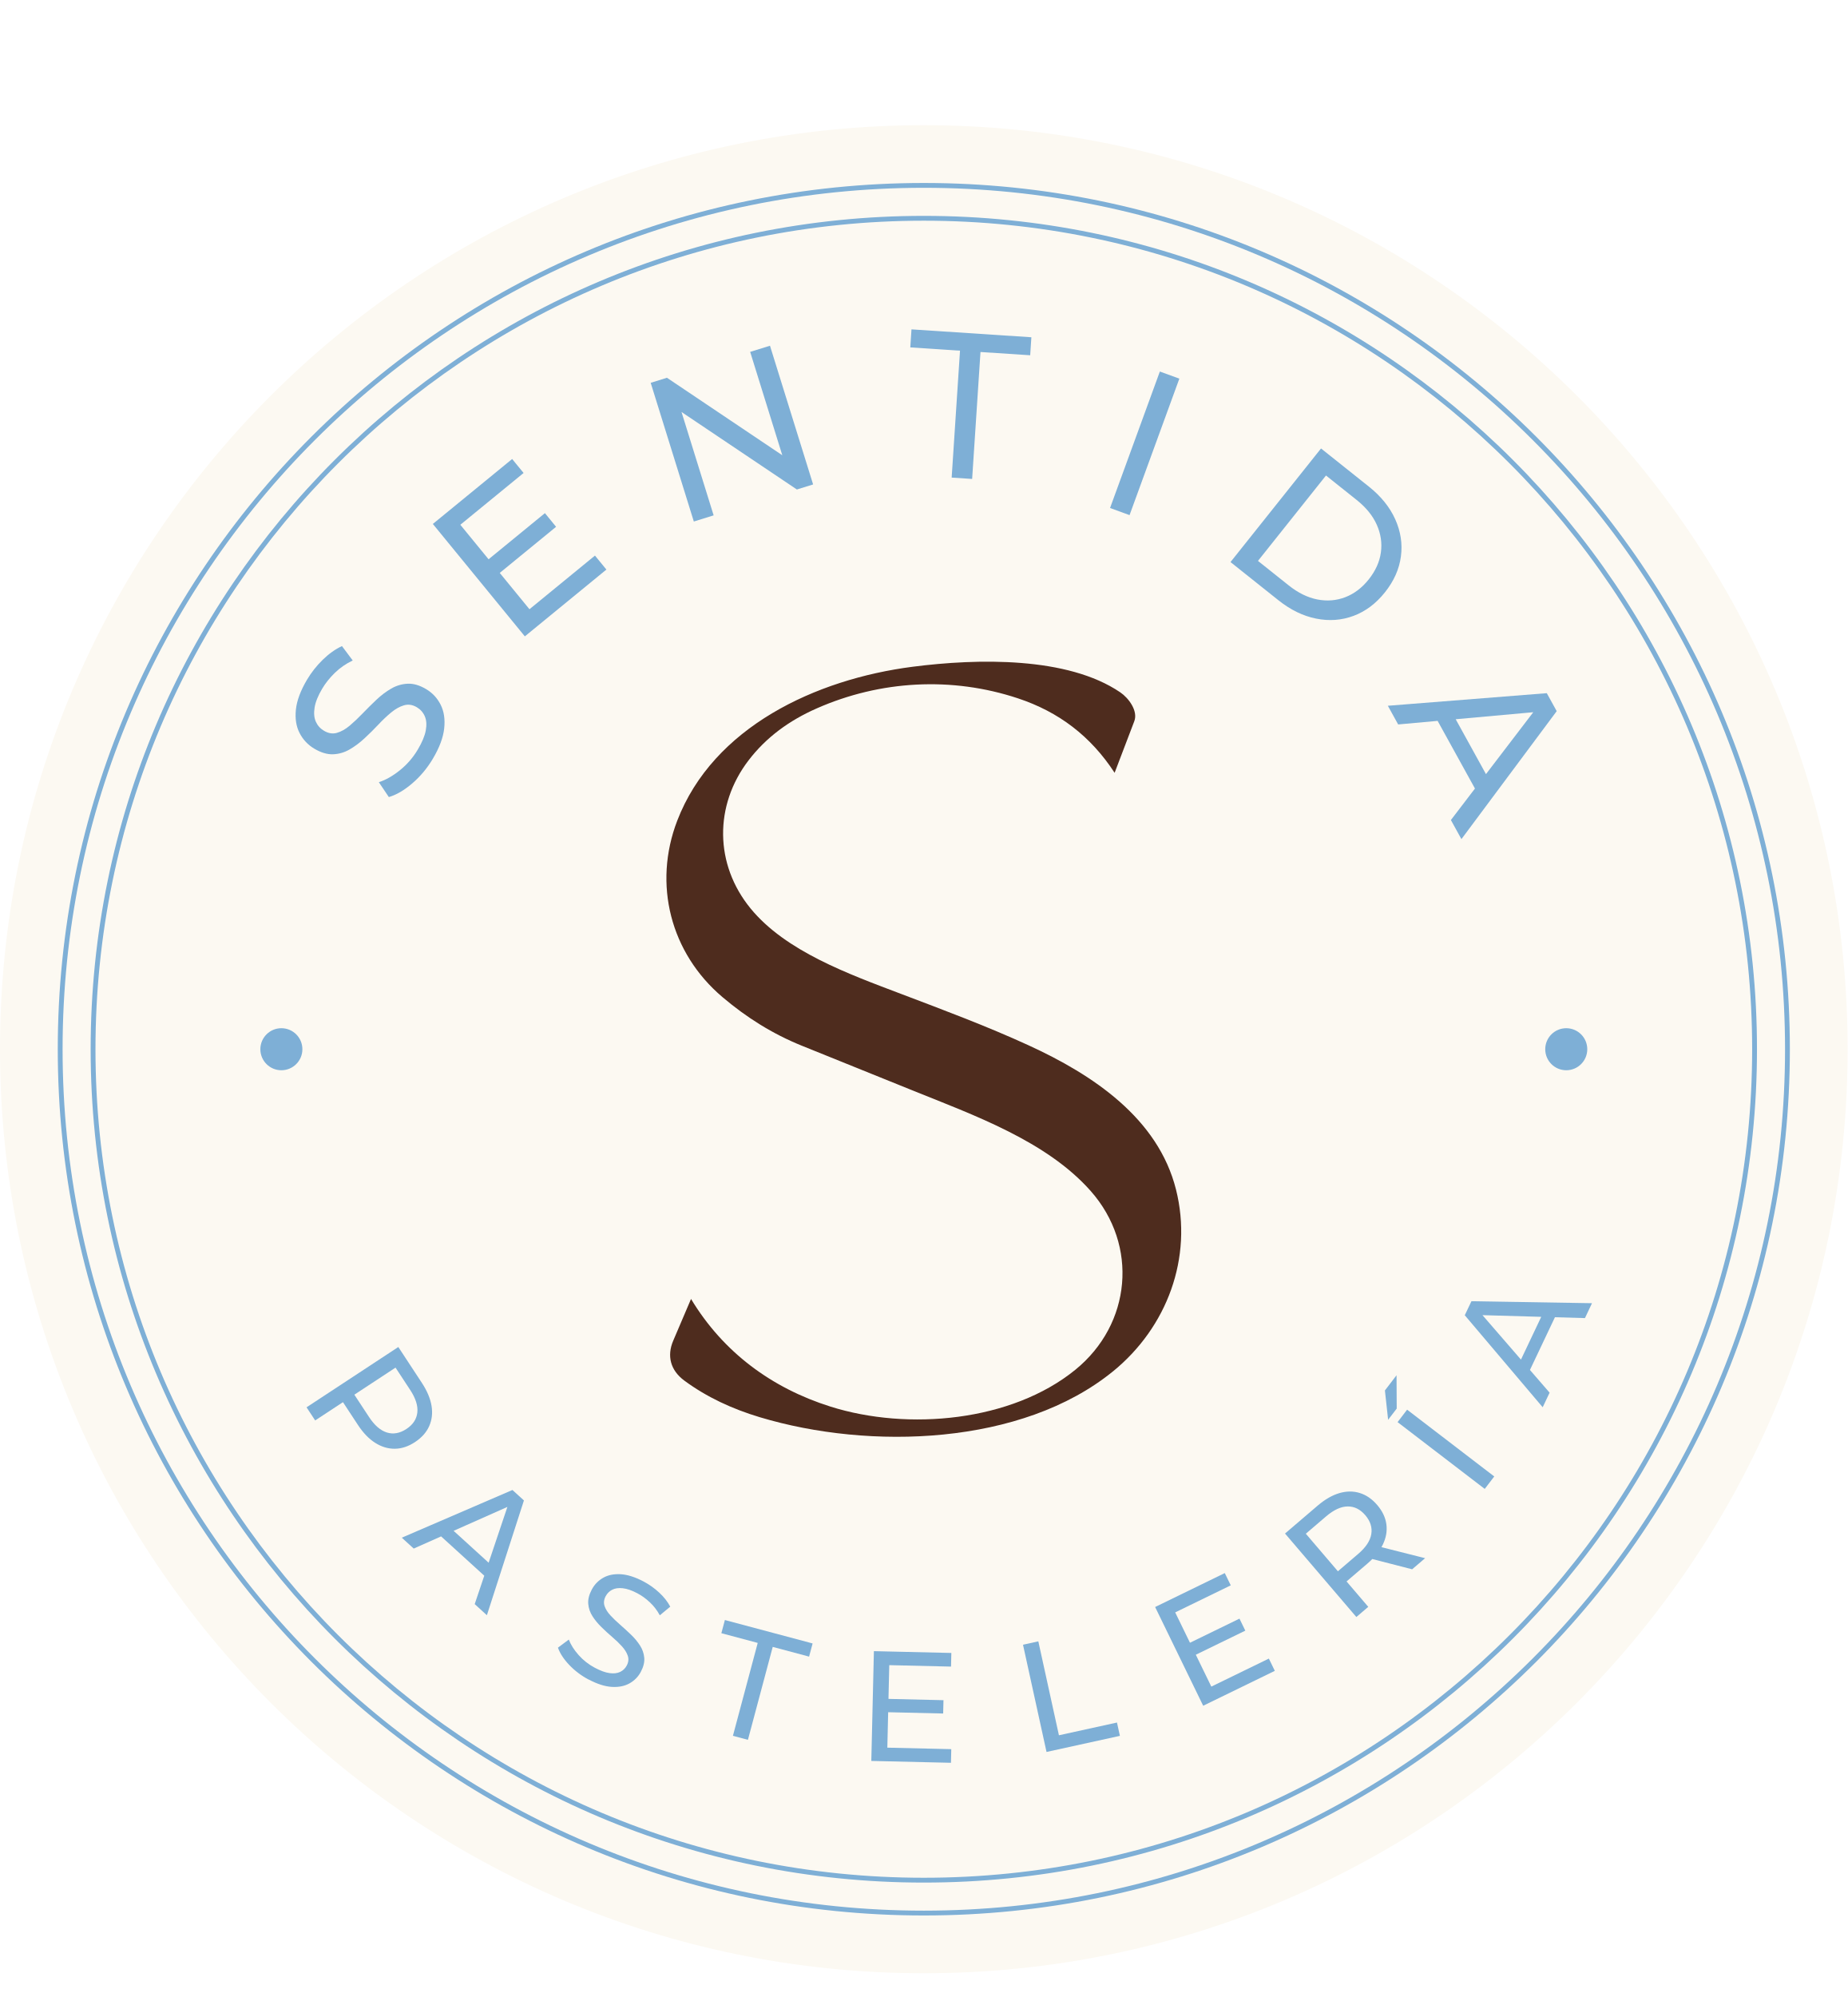
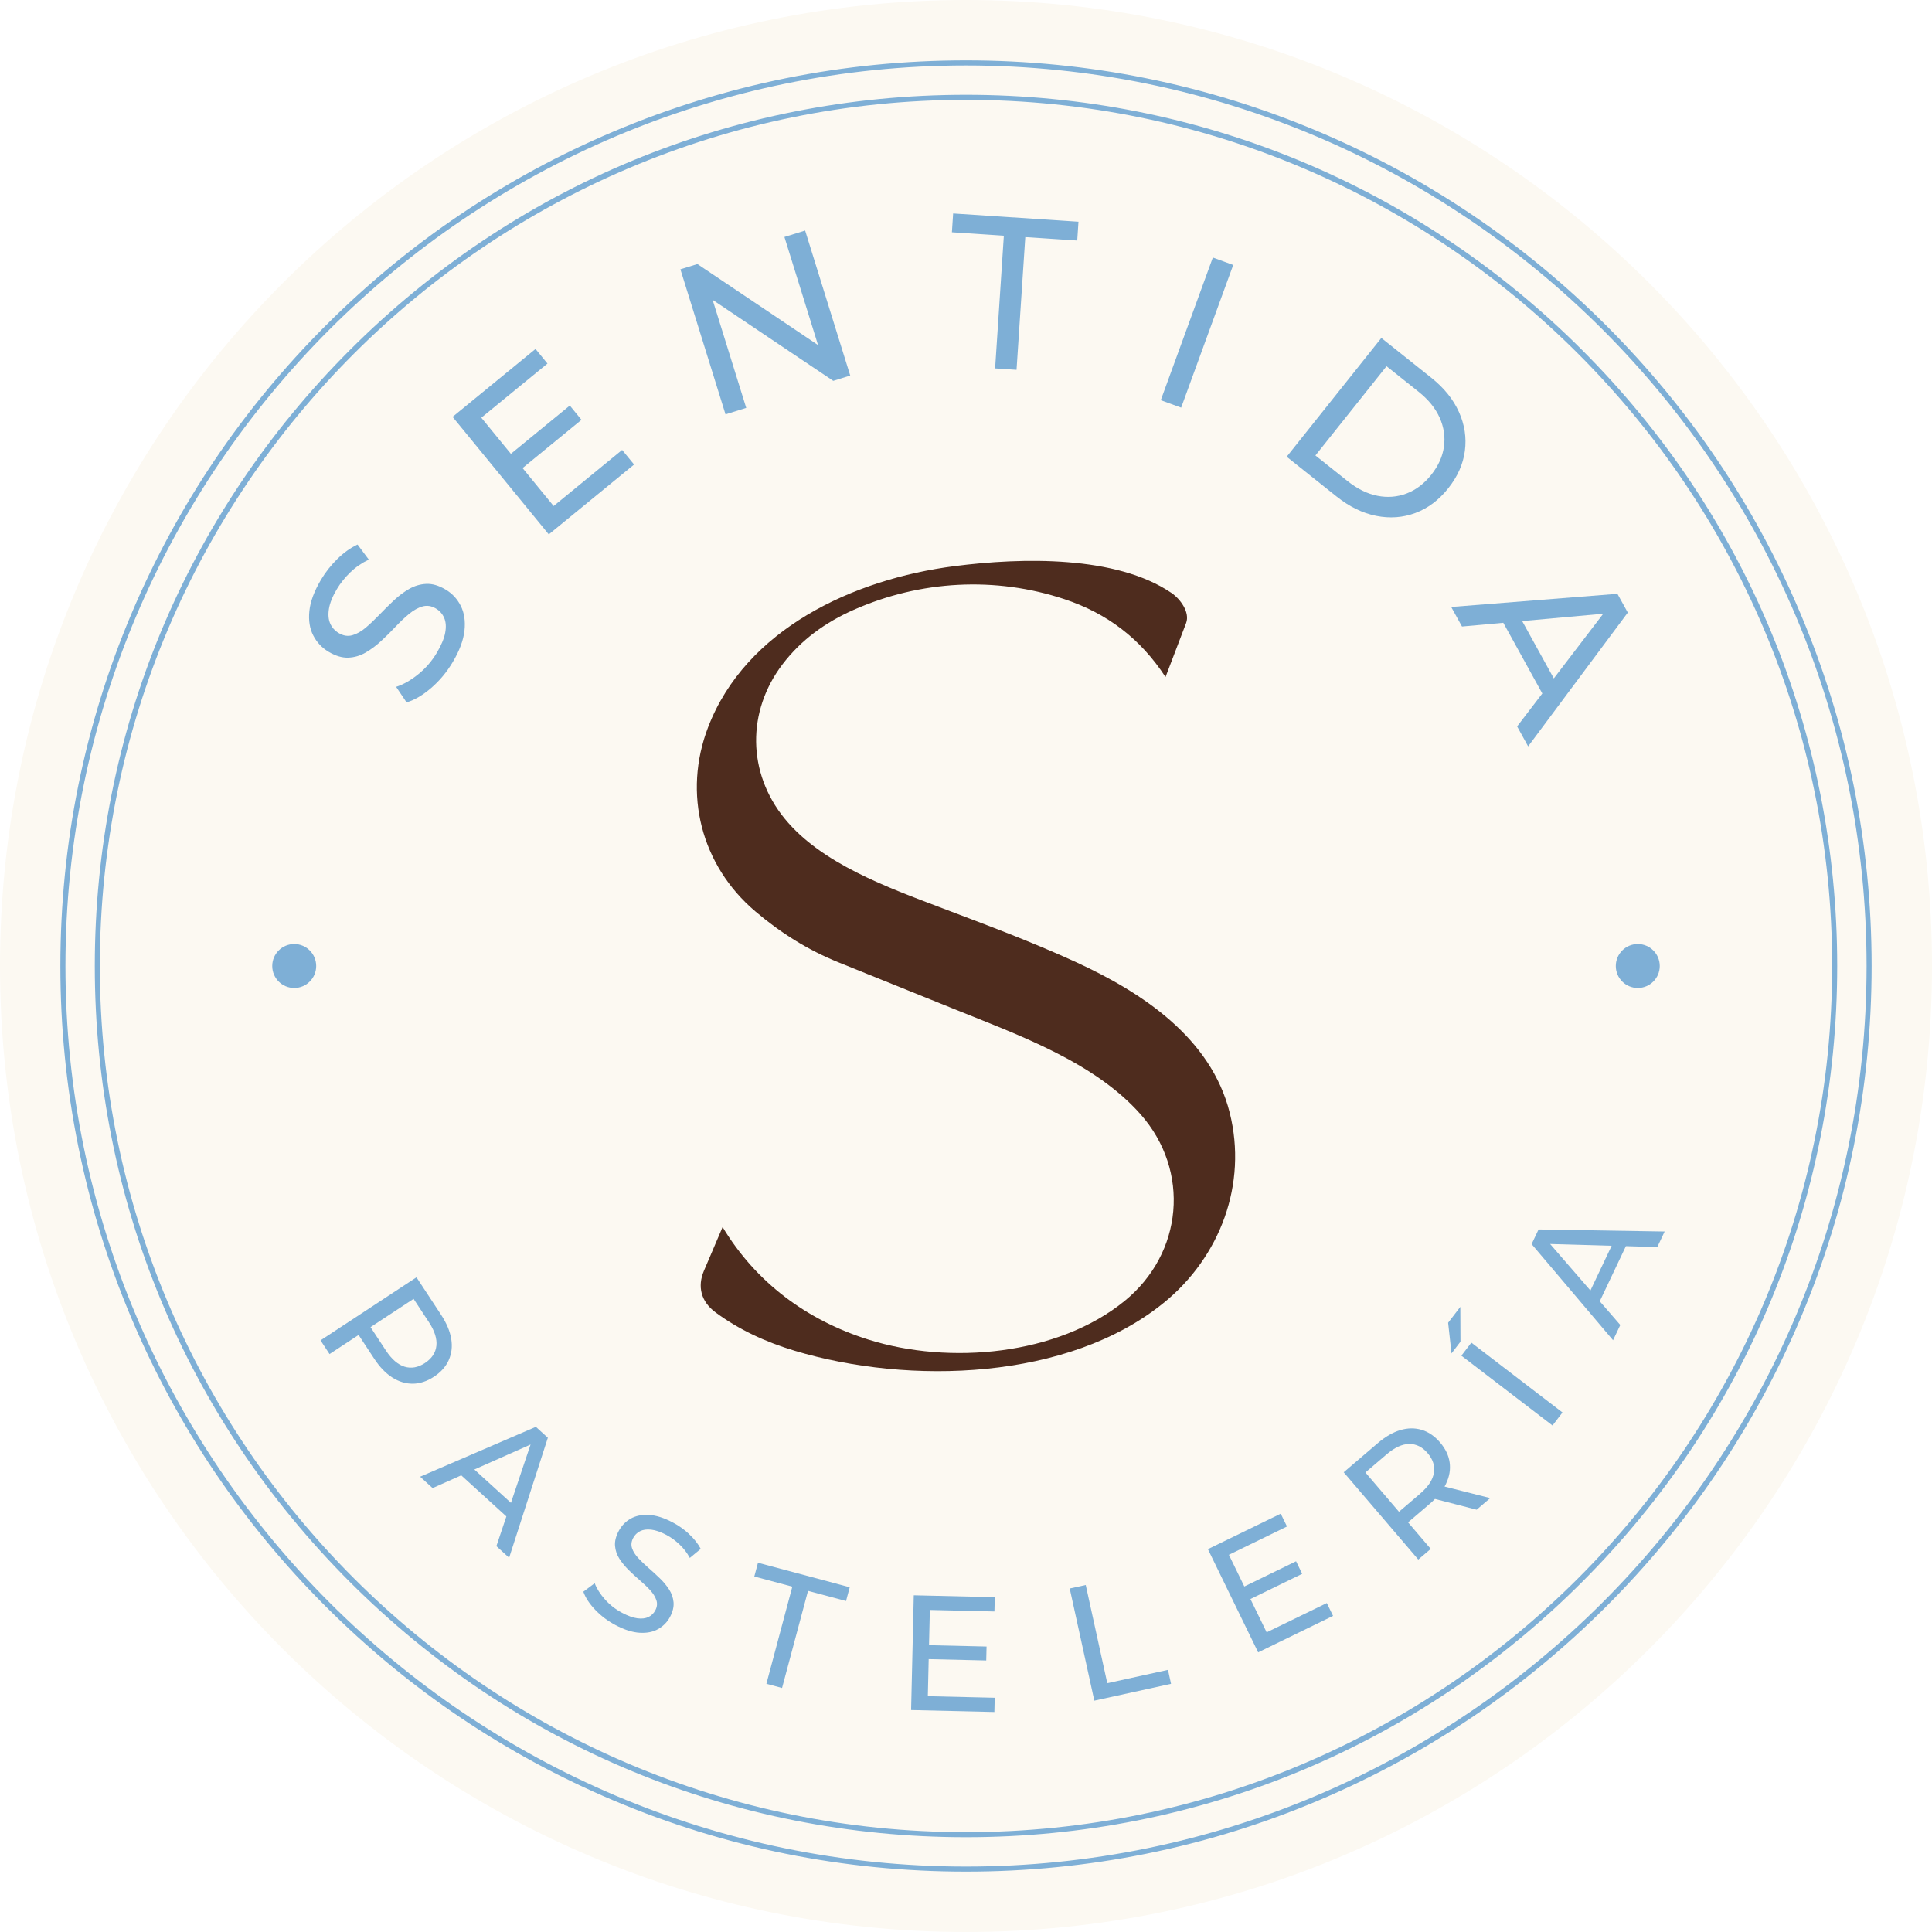
- <svg xmlns="http://www.w3.org/2000/svg" viewBox="0 0 765.78 827.5">
-   <circle fill="#fcf9f2" cx="382.89" cy="434.77" r="382.89" />
-   <g>
-     <circle stroke="#7eafd6" stroke-miterlimit="10" stroke-width="2px" fill="none" cx="382.89" cy="434.77" r="357.95" />
-     <path fill="#4e2c1e" d="M461.27,568.27c-37.75,30.72-100.76,32.68-146.3,19-11.58-3.48-22.04-8.34-31.34-15.19-5.79-4.27-7.27-10.27-4.62-16.49l7.4-17.34c13.28,22.02,33.36,36.89,57.75,44.59,32.22,10.17,75.17,6.21,101.55-15.26,23.22-18.9,26.22-51.56,6.37-74.04-18.3-20.72-48.4-31.42-74.23-41.85l-45.48-18.36c-12.26-4.95-23.02-11.75-32.99-20.21-21.47-18.21-28.82-46.72-18.69-73.05,14.91-38.78,57.4-58.64,97.67-63.8,26.82-3.44,64.12-4.25,85.97,10.63,3.47,2.36,7.42,7.68,5.8,11.94l-8.16,21.39c-9.91-15.22-23.19-25.27-40.06-30.86-27.4-9.09-57.05-7.47-83.48,4.2-11.33,5-20.87,11.93-28.21,21.54-14.23,18.63-14.1,43.05.86,61.32,14.56,17.77,40.5,27.12,62.66,35.52,17.85,6.77,35.09,13.2,52.44,21.14,26.76,12.24,53.82,30.25,61.24,59.84,7.08,28.26-3.73,57.1-26.16,75.36Z" />
-     <circle stroke="#7eafd6" stroke-miterlimit="10" stroke-width="2px" fill="none" cx="382.89" cy="434.77" r="344.32" />
-   </g>
-   <g>
-     <g>
-       <circle fill="none" cx="382.89" cy="434.77" r="237.08" />
-       <path fill="#7eafd6" d="M179.44,314.34c-2.34,3.94-5.19,7.36-8.53,10.23-3.35,2.88-6.6,4.79-9.75,5.71l-4.14-6.16c2.9-.94,5.82-2.61,8.77-4.99,2.95-2.38,5.41-5.22,7.37-8.53,1.79-3.01,2.89-5.65,3.31-7.93.42-2.28.3-4.23-.39-5.83-.68-1.6-1.78-2.86-3.31-3.77-1.77-1.06-3.55-1.33-5.32-.81-1.77.51-3.54,1.5-5.3,2.95-1.76,1.45-3.55,3.14-5.36,5.07-1.81,1.93-3.72,3.81-5.71,5.66s-4.06,3.39-6.2,4.62c-2.13,1.23-4.41,1.9-6.84,1.99-2.42.09-5.01-.68-7.77-2.32-2.66-1.58-4.69-3.74-6.1-6.48-1.41-2.74-1.92-5.97-1.53-9.71.39-3.74,1.93-7.87,4.62-12.41,1.79-3.01,3.95-5.75,6.5-8.24,2.55-2.49,5.2-4.38,7.97-5.67l4.46,5.96c-2.8,1.34-5.26,3.04-7.39,5.11-2.13,2.07-3.88,4.26-5.26,6.58-1.73,2.91-2.78,5.52-3.15,7.83-.37,2.31-.2,4.27.52,5.86.72,1.59,1.84,2.85,3.37,3.75,1.82,1.08,3.62,1.37,5.39.85,1.77-.51,3.53-1.5,5.27-2.97,1.74-1.47,3.53-3.16,5.36-5.07,1.83-1.91,3.74-3.79,5.71-5.66,1.97-1.86,4.03-3.41,6.16-4.64,2.13-1.23,4.4-1.9,6.8-2.01,2.4-.11,4.96.64,7.66,2.25,2.61,1.55,4.62,3.71,6.01,6.47,1.39,2.76,1.88,6.04,1.46,9.83-.42,3.79-1.97,7.95-4.67,12.48Z" />
-       <path fill="#7eafd6" d="M219.44,252.45l27.15-22.23,4.74,5.79-33.8,27.68-38.13-46.58,32.87-26.91,4.74,5.79-26.22,21.46,28.66,35ZM201.9,232.24l23.95-19.61,4.63,5.66-23.96,19.61-4.63-5.66Z" />
-       <path fill="#7eafd6" d="M287.57,216.11l-17.88-57.48,6.73-2.1,52.71,35.4-3.53,1.1-14.68-47.22,8.21-2.55,17.88,57.48-6.73,2.09-52.71-35.4,3.53-1.1,14.68,47.22-8.21,2.55Z" />
-       <path fill="#7eafd6" d="M394.43,197.91l3.46-52.6-20.6-1.36.49-7.47,49.69,3.27-.49,7.46-20.6-1.35-3.46,52.6-8.5-.56Z" />
-       <path fill="#7eafd6" d="M460.08,210.5l20.64-56.55,8.08,2.95-20.64,56.55-8.08-2.95Z" />
-       <path fill="#7eafd6" d="M510,232.91l37.52-47.08,19.84,15.81c5.02,4,8.66,8.52,10.92,13.54,2.26,5.03,3.05,10.16,2.35,15.4-.69,5.24-2.9,10.19-6.61,14.85-3.72,4.66-8.05,7.92-13,9.76-4.95,1.85-10.13,2.23-15.54,1.14-5.41-1.08-10.62-3.62-15.64-7.62l-19.84-15.81ZM521.39,232.42l12.71,10.13c3.9,3.11,7.86,5.06,11.89,5.85,4.03.79,7.89.47,11.58-.94,3.69-1.42,6.94-3.87,9.72-7.37,2.82-3.54,4.5-7.26,5.04-11.16.54-3.9-.03-7.72-1.69-11.47-1.67-3.75-4.45-7.18-8.35-10.29l-12.71-10.13-28.19,35.38Z" />
-       <path fill="#7eafd6" d="M575.21,292.45l65.88-5.22,4.11,7.45-39.49,53.03-4.36-7.91,36.73-48.07,1.66,3.01-60.25,5.45-4.28-7.75ZM593.99,295.34l7.15-1.29,16.37,29.67-4.82,5.51-18.7-33.88Z" />
-     </g>
-     <g>
-       <circle fill="none" cx="382.89" cy="434.77" r="240.03" />
-       <path fill="#7eafd6" d="M127.06,583.15l38.03-24.99,9.74,14.83c2.19,3.33,3.53,6.52,4.03,9.56.5,3.04.16,5.85-.99,8.43-1.16,2.58-3.12,4.77-5.87,6.58-2.75,1.81-5.53,2.73-8.34,2.76s-5.52-.78-8.13-2.43c-2.62-1.65-5.02-4.14-7.21-7.48l-7.78-11.84,4.16.77-14.07,9.25-3.57-5.43ZM144.15,579.7l1.11-4.23,7.68,11.68c2.28,3.48,4.76,5.62,7.42,6.44,2.66.82,5.35.33,8.07-1.45,2.72-1.79,4.23-4.06,4.54-6.83.31-2.77-.68-5.89-2.97-9.37l-7.67-11.68,4.32.66-22.49,14.78Z" />
-       <path fill="#7eafd6" d="M166.52,637.18l45.87-19.77,4.76,4.33-15.35,47.56-5.05-4.6,14.58-43.34,1.92,1.75-41.78,18.57-4.95-4.51ZM180.67,634.68l4.8-2.66,18.94,17.24-2.11,5.11-21.63-19.69Z" />
-       <path fill="#7eafd6" d="M243.96,695.96c-3.06-1.62-5.74-3.65-8.04-6.07-2.3-2.42-3.85-4.8-4.67-7.15l4.5-3.35c.82,2.15,2.18,4.3,4.09,6.44,1.91,2.14,4.14,3.89,6.71,5.25,2.33,1.24,4.37,1.98,6.11,2.21,1.74.24,3.2.07,4.39-.51,1.19-.57,2.09-1.45,2.72-2.64.73-1.38.87-2.73.42-4.05-.45-1.32-1.26-2.62-2.42-3.9-1.16-1.28-2.5-2.57-4.02-3.86s-3.01-2.67-4.48-4.11-2.71-2.94-3.71-4.51c-1.01-1.57-1.59-3.26-1.75-5.09-.16-1.83.33-3.81,1.47-5.96,1.1-2.07,2.65-3.68,4.67-4.84s4.44-1.67,7.28-1.51c2.83.16,6.01,1.17,9.54,3.03,2.33,1.24,4.49,2.77,6.46,4.6,1.97,1.83,3.49,3.77,4.57,5.81l-4.33,3.59c-1.11-2.06-2.49-3.86-4.13-5.39-1.64-1.53-3.36-2.78-5.16-3.73-2.26-1.2-4.27-1.9-6.03-2.09-1.76-.2-3.23,0-4.41.61-1.18.6-2.08,1.5-2.71,2.68-.75,1.42-.9,2.79-.45,4.1.45,1.32,1.27,2.61,2.44,3.87,1.17,1.26,2.51,2.55,4.02,3.86,1.51,1.32,3,2.68,4.48,4.1,1.48,1.42,2.72,2.92,3.73,4.48,1.01,1.56,1.6,3.25,1.77,5.06.17,1.81-.3,3.76-1.42,5.87-1.08,2.03-2.63,3.62-4.67,4.77s-4.49,1.64-7.36,1.47c-2.87-.17-6.07-1.2-9.59-3.06Z" />
-       <path fill="#7eafd6" d="M303.77,719.27l10.28-38.49-15.07-4.03,1.46-5.46,36.36,9.71-1.46,5.46-15.07-4.03-10.28,38.5-6.22-1.66Z" />
-       <path fill="#7eafd6" d="M367.76,724.18l26.51.62-.13,5.65-33.01-.77,1.07-45.49,32.1.75-.13,5.65-25.6-.6-.8,34.18ZM367.65,703.96l23.39.55-.13,5.52-23.39-.55.13-5.52Z" />
-       <path fill="#7eafd6" d="M433.75,725.96l-9.75-44.44,6.35-1.39,8.54,38.92,24.06-5.28,1.21,5.52-30.41,6.67Z" />
-       <path fill="#7eafd6" d="M502.06,698.88l23.84-11.61,2.47,5.08-29.69,14.46-19.92-40.91,28.87-14.06,2.48,5.08-23.03,11.21,14.97,30.74ZM492.68,680.96l21.04-10.24,2.42,4.97-21.04,10.24-2.42-4.97Z" />
-       <path fill="#7eafd6" d="M562.16,670.04l-29.56-34.59,13.49-11.53c3.03-2.59,6.02-4.32,8.98-5.2,2.96-.87,5.79-.9,8.49-.07,2.7.83,5.12,2.49,7.26,5,2.14,2.5,3.4,5.15,3.78,7.93.38,2.78-.09,5.56-1.42,8.35-1.32,2.79-3.5,5.47-6.53,8.06l-10.77,9.21.28-4.17,10.94,12.8-4.94,4.22ZM556.58,653.51l-4.29-.52,10.62-9.08c3.16-2.7,4.98-5.43,5.44-8.19.46-2.76-.36-5.38-2.47-7.85s-4.56-3.68-7.34-3.64c-2.79.04-5.76,1.42-8.92,4.12l-10.62,9.08.11-4.37,17.48,20.46ZM585.28,650.27l-19.52-5.03,5.29-4.52,19.62,4.95-5.39,4.6Z" />
-       <path fill="#7eafd6" d="M575.33,588.32l-1.33-12.16,4.82-6.29.07,13.81-3.56,4.64ZM615.37,616.96l-36.12-27.67,3.95-5.16,36.12,27.67-3.95,5.16Z" />
-       <path fill="#7eafd6" d="M639.38,583.11l-32.28-38.11,2.76-5.81,49.97.82-2.92,6.17-45.7-1.31,1.11-2.35,29.94,34.56-2.87,6.05ZM632.86,570.31l-3.95-3.81,10.97-23.14,5.51.52-12.53,26.43Z" />
-     </g>
-   </g>
-   <g>
-     <circle fill="#7eafd6" cx="649.16" cy="434.77" r="8.71" />
-     <circle fill="#7eafd6" cx="116.62" cy="434.77" r="8.71" />
-   </g>
+ <svg xmlns="http://www.w3.org/2000/svg" viewBox="0 0 765.78 765.78">
+   <circle fill="#fcf9f2" cx="382.89" cy="382.89" r="382.89" />
+   <path fill="#7eafd6" d="M382.89,741.85c-48.46,0-95.47-9.49-139.72-28.21-42.74-18.08-81.13-43.96-114.1-76.93-32.97-32.96-58.85-71.35-76.93-114.1-18.72-44.25-28.21-91.26-28.21-139.72s9.49-95.47,28.21-139.72c18.08-42.74,43.96-81.13,76.93-114.1s71.35-58.85,114.1-76.93c44.25-18.72,91.26-28.21,139.72-28.21s95.47,9.49,139.72,28.21c42.74,18.08,81.13,43.96,114.1,76.93s58.85,71.35,76.93,114.1c18.72,44.25,28.21,91.26,28.21,139.72s-9.49,95.47-28.21,139.72c-18.08,42.74-43.96,81.13-76.93,114.1-32.97,32.97-71.35,58.85-114.1,76.93-44.25,18.72-91.26,28.21-139.72,28.21ZM382.89,25.94C186.06,25.94,25.94,186.07,25.94,382.89s160.13,356.96,356.95,356.96,356.96-160.13,356.96-356.96S579.72,25.94,382.89,25.94Z" />
+   <path fill="#4e2c1e" d="M461.27,516.39c-37.75,30.72-100.76,32.68-146.3,19-11.58-3.48-22.04-8.34-31.34-15.19-5.79-4.27-7.27-10.27-4.62-16.49l7.4-17.34c13.28,22.02,33.36,36.89,57.75,44.59,32.22,10.17,75.17,6.21,101.55-15.26,23.22-18.9,26.22-51.56,6.37-74.04-18.3-20.72-48.4-31.42-74.23-41.85l-45.48-18.36c-12.26-4.95-23.02-11.75-32.99-20.21-21.47-18.21-28.82-46.72-18.69-73.05,14.91-38.78,57.4-58.64,97.67-63.8,26.82-3.44,64.12-4.25,85.97,10.63,3.47,2.36,7.42,7.68,5.8,11.94l-8.16,21.39c-9.91-15.22-23.19-25.27-40.06-30.86-27.4-9.09-57.05-7.47-83.48,4.2-11.33,5-20.87,11.93-28.21,21.54-14.23,18.63-14.1,43.05.86,61.32,14.56,17.77,40.5,27.12,62.66,35.52,17.85,6.77,35.09,13.2,52.44,21.14,26.76,12.24,53.82,30.25,61.24,59.84,7.08,28.26-3.73,57.1-26.16,75.36Z" />
+   <path fill="#7eafd6" d="M382.89,728.21c-92.24,0-178.95-35.92-244.18-101.14-65.22-65.22-101.14-151.94-101.14-244.18s35.92-178.95,101.14-244.18,151.94-101.14,244.18-101.14,178.96,35.92,244.18,101.14c65.22,65.22,101.14,151.94,101.14,244.18s-35.92,178.96-101.14,244.18c-65.22,65.22-151.94,101.14-244.18,101.14ZM382.89,39.57c-189.31,0-343.32,154.01-343.32,343.32s154.01,343.32,343.32,343.32,343.32-154.01,343.32-343.32S572.2,39.57,382.89,39.57Z" />
+   <path fill="#7eafd6" d="M138.04,260.67c2.42-.09,4.7-.76,6.84-1.99,2.13-1.23,4.2-2.77,6.2-4.62,2-1.85,3.9-3.73,5.71-5.66,1.81-1.92,3.6-3.61,5.36-5.07,1.76-1.45,3.53-2.44,5.3-2.95s3.55-.24,5.32.81c1.53.91,2.63,2.16,3.31,3.77.68,1.61.81,3.55.38,5.83-.42,2.28-1.53,4.93-3.31,7.93-1.96,3.3-4.42,6.15-7.37,8.53-2.95,2.38-5.87,4.05-8.77,4.99l4.14,6.16c3.15-.93,6.4-2.83,9.75-5.71,3.35-2.88,6.19-6.29,8.53-10.23,2.7-4.53,4.25-8.69,4.67-12.48.42-3.79-.07-7.06-1.46-9.83-1.39-2.76-3.4-4.92-6.01-6.47-2.71-1.61-5.26-2.36-7.67-2.25-2.4.11-4.66.78-6.8,2.01-2.13,1.23-4.19,2.78-6.16,4.64-1.97,1.86-3.88,3.75-5.71,5.66-1.84,1.91-3.62,3.6-5.36,5.07-1.74,1.47-3.5,2.46-5.27,2.97-1.77.51-3.57.23-5.39-.85-1.53-.91-2.65-2.16-3.37-3.75-.72-1.59-.89-3.55-.52-5.86.37-2.31,1.42-4.92,3.15-7.83,1.38-2.32,3.13-4.51,5.26-6.58,2.13-2.07,4.59-3.77,7.39-5.11l-4.46-5.96c-2.77,1.29-5.42,3.18-7.97,5.67-2.54,2.49-4.71,5.24-6.5,8.24-2.7,4.54-4.24,8.67-4.62,12.41-.39,3.74.12,6.98,1.53,9.71,1.41,2.74,3.44,4.9,6.1,6.48,2.76,1.64,5.35,2.41,7.78,2.32Z" />
+   <polygon fill="#7eafd6" points="246.59 178.34 219.44 200.57 207.13 185.53 230.48 166.41 225.85 160.75 202.5 179.88 190.78 165.57 217 144.11 212.26 138.32 179.39 165.23 217.52 211.81 251.33 184.13 246.59 178.34" />
+   <polygon fill="#7eafd6" points="310.92 93.93 324.24 136.77 276.43 104.66 269.69 106.75 287.57 164.24 295.78 161.68 282.46 118.85 330.27 150.96 337 148.86 319.13 91.38 310.92 93.93" />
+   <polygon fill="#7eafd6" points="427.47 87.88 377.79 84.61 377.3 92.07 397.89 93.43 394.43 146.03 402.92 146.59 406.39 93.99 426.98 95.34 427.47 87.88" />
+   <rect fill="#7eafd6" x="444.34" y="127.52" width="60.2" height="8.6" transform="translate(187.96 532.32) rotate(-69.95)" />
+   <path fill="#7eafd6" d="M561.02,203.32c4.95-1.84,9.29-5.1,13-9.76,3.72-4.66,5.92-9.61,6.61-14.85.69-5.24-.09-10.37-2.35-15.4-2.26-5.03-5.9-9.54-10.92-13.54l-19.84-15.81-37.52,47.08,19.84,15.81c5.02,4,10.23,6.54,15.64,7.62,5.41,1.08,10.58.7,15.54-1.14ZM521.39,180.54l28.19-35.38,12.71,10.13c3.9,3.11,6.68,6.54,8.35,10.29,1.67,3.75,2.23,7.57,1.69,11.47-.54,3.9-2.22,7.62-5.04,11.16-2.79,3.5-6.03,5.96-9.72,7.37-3.7,1.42-7.56,1.73-11.58.94-4.03-.79-7.99-2.74-11.89-5.85l-12.71-10.13Z" />
+   <path fill="#7eafd6" d="M579.49,248.33l16.37-1.48,15.46,28.02-9.98,13.06,4.36,7.91,39.5-53.03-4.11-7.45-65.88,5.22,4.28,7.75ZM603.34,246.17l32.13-2.91-19.59,25.64-12.54-22.73Z" />
+   <path fill="#7eafd6" d="M177.86,539.11c1.16-2.58,1.49-5.39.99-8.43-.5-3.04-1.84-6.23-4.03-9.56l-9.74-14.83-38.03,24.99,3.57,5.43,11.52-7.57,6.18,9.4c2.19,3.33,4.59,5.82,7.21,7.48,2.61,1.65,5.33,2.46,8.13,2.43s5.59-.95,8.34-2.76c2.75-1.81,4.71-4,5.87-6.58ZM168.43,540.26c-2.72,1.78-5.41,2.27-8.07,1.45-2.66-.82-5.14-2.96-7.42-6.44l-6.07-9.23,17.06-11.21,6.07,9.23c2.29,3.48,3.27,6.6,2.97,9.37-.31,2.77-1.82,5.04-4.54,6.83Z" />
+   <path fill="#7eafd6" d="M166.52,585.31l4.95,4.51,11.35-5.05,17.89,16.29-3.96,11.78,5.05,4.6,15.35-47.56-4.76-4.33-45.87,19.77ZM188.01,582.46l22.29-9.9-7.78,23.11-14.51-13.21Z" />
+   <path fill="#7eafd6" d="M273.2,608.09c-1.97-1.83-4.13-3.37-6.46-4.6-3.52-1.87-6.7-2.88-9.54-3.03-2.84-.15-5.26.35-7.28,1.51s-3.57,2.78-4.67,4.84c-1.14,2.14-1.63,4.13-1.47,5.96.16,1.83.74,3.52,1.75,5.09,1.01,1.56,2.25,3.07,3.71,4.51s2.96,2.81,4.48,4.11,2.86,2.58,4.02,3.86c1.16,1.28,1.97,2.58,2.42,3.9.45,1.32.31,2.67-.42,4.05-.63,1.19-1.54,2.07-2.72,2.64-1.19.57-2.65.74-4.39.51-1.74-.23-3.78-.97-6.11-2.21-2.56-1.36-4.8-3.11-6.71-5.25-1.91-2.14-3.27-4.28-4.09-6.44l-4.5,3.35c.82,2.35,2.37,4.73,4.67,7.15,2.3,2.42,4.98,4.44,8.04,6.07,3.52,1.87,6.72,2.89,9.59,3.06,2.87.18,5.33-.31,7.36-1.47s3.59-2.74,4.67-4.77c1.12-2.1,1.59-4.06,1.42-5.87-.17-1.81-.76-3.49-1.77-5.06-1.01-1.57-2.25-3.06-3.73-4.48-1.48-1.42-2.97-2.79-4.48-4.1-1.51-1.32-2.85-2.6-4.02-3.86-1.17-1.26-1.99-2.55-2.44-3.87-.45-1.32-.3-2.69.45-4.1.63-1.19,1.53-2.08,2.71-2.68,1.18-.6,2.65-.8,4.41-.61,1.76.2,3.77.89,6.03,2.09,1.8.95,3.52,2.2,5.16,3.73,1.64,1.53,3.02,3.33,4.13,5.39l4.33-3.59c-1.08-2.04-2.6-3.98-4.57-5.81Z" />
+   <polygon fill="#7eafd6" points="298.98 624.88 314.05 628.9 303.77 667.4 309.98 669.06 320.27 630.56 335.34 634.59 336.8 629.13 300.44 619.41 298.98 624.88" />
+   <polygon fill="#7eafd6" points="394.16 638.73 394.3 633.07 362.19 632.32 361.13 677.81 394.14 678.58 394.27 672.93 367.76 672.31 368.1 657.62 390.91 658.16 391.04 652.63 368.23 652.1 368.56 638.13 394.16 638.73" />
+   <polygon fill="#7eafd6" points="438.89 667.16 430.35 628.24 424 629.63 433.75 674.08 464.16 667.41 462.95 661.88 438.89 667.16" />
+   <polygon fill="#7eafd6" points="502.06 647 495.63 633.8 516.14 623.81 513.72 618.84 493.21 628.83 487.09 616.27 510.12 605.05 507.64 599.97 478.77 614.03 498.69 654.94 528.38 640.48 525.9 635.4 502.06 647" />
+   <path fill="#7eafd6" d="M573.18,588.04c1.33-2.79,1.8-5.57,1.42-8.35-.38-2.78-1.64-5.42-3.78-7.93-2.14-2.5-4.56-4.17-7.26-5-2.7-.82-5.53-.8-8.49.07-2.96.88-5.95,2.61-8.98,5.2l-13.49,11.53,29.56,34.59,4.94-4.22-8.99-10.52,8.55-7.31c.76-.65,1.47-1.31,2.12-1.97l16.51,4.26,5.39-4.6-18.1-4.57c.22-.39.43-.79.62-1.18ZM562.91,592.03l-8.4,7.18-13.3-15.57,8.4-7.18c3.16-2.7,6.13-4.08,8.92-4.12,2.79-.04,5.23,1.17,7.34,3.64s2.94,5.09,2.47,7.85c-.46,2.76-2.27,5.49-5.44,8.19Z" />
+   <rect fill="#7eafd6" x="596.04" y="525.92" width="6.5" height="45.5" transform="translate(-200.71 690.74) rotate(-52.55)" />
+   <polygon fill="#7eafd6" points="575.33 536.45 578.88 531.8 578.82 518 573.99 524.29 575.33 536.45" />
+   <path fill="#7eafd6" d="M656.89,494.3l2.92-6.17-49.97-.82-2.76,5.81,32.28,38.11,2.87-6.05-8.14-9.39,10.36-21.86,12.42.36ZM630.39,511.51l-15.97-18.43,24.38.7-8.41,17.73Z" />
+   <circle fill="#7eafd6" cx="649.16" cy="382.89" r="8.71" />
+   <circle fill="#7eafd6" cx="116.62" cy="382.89" r="8.71" />
</svg>
